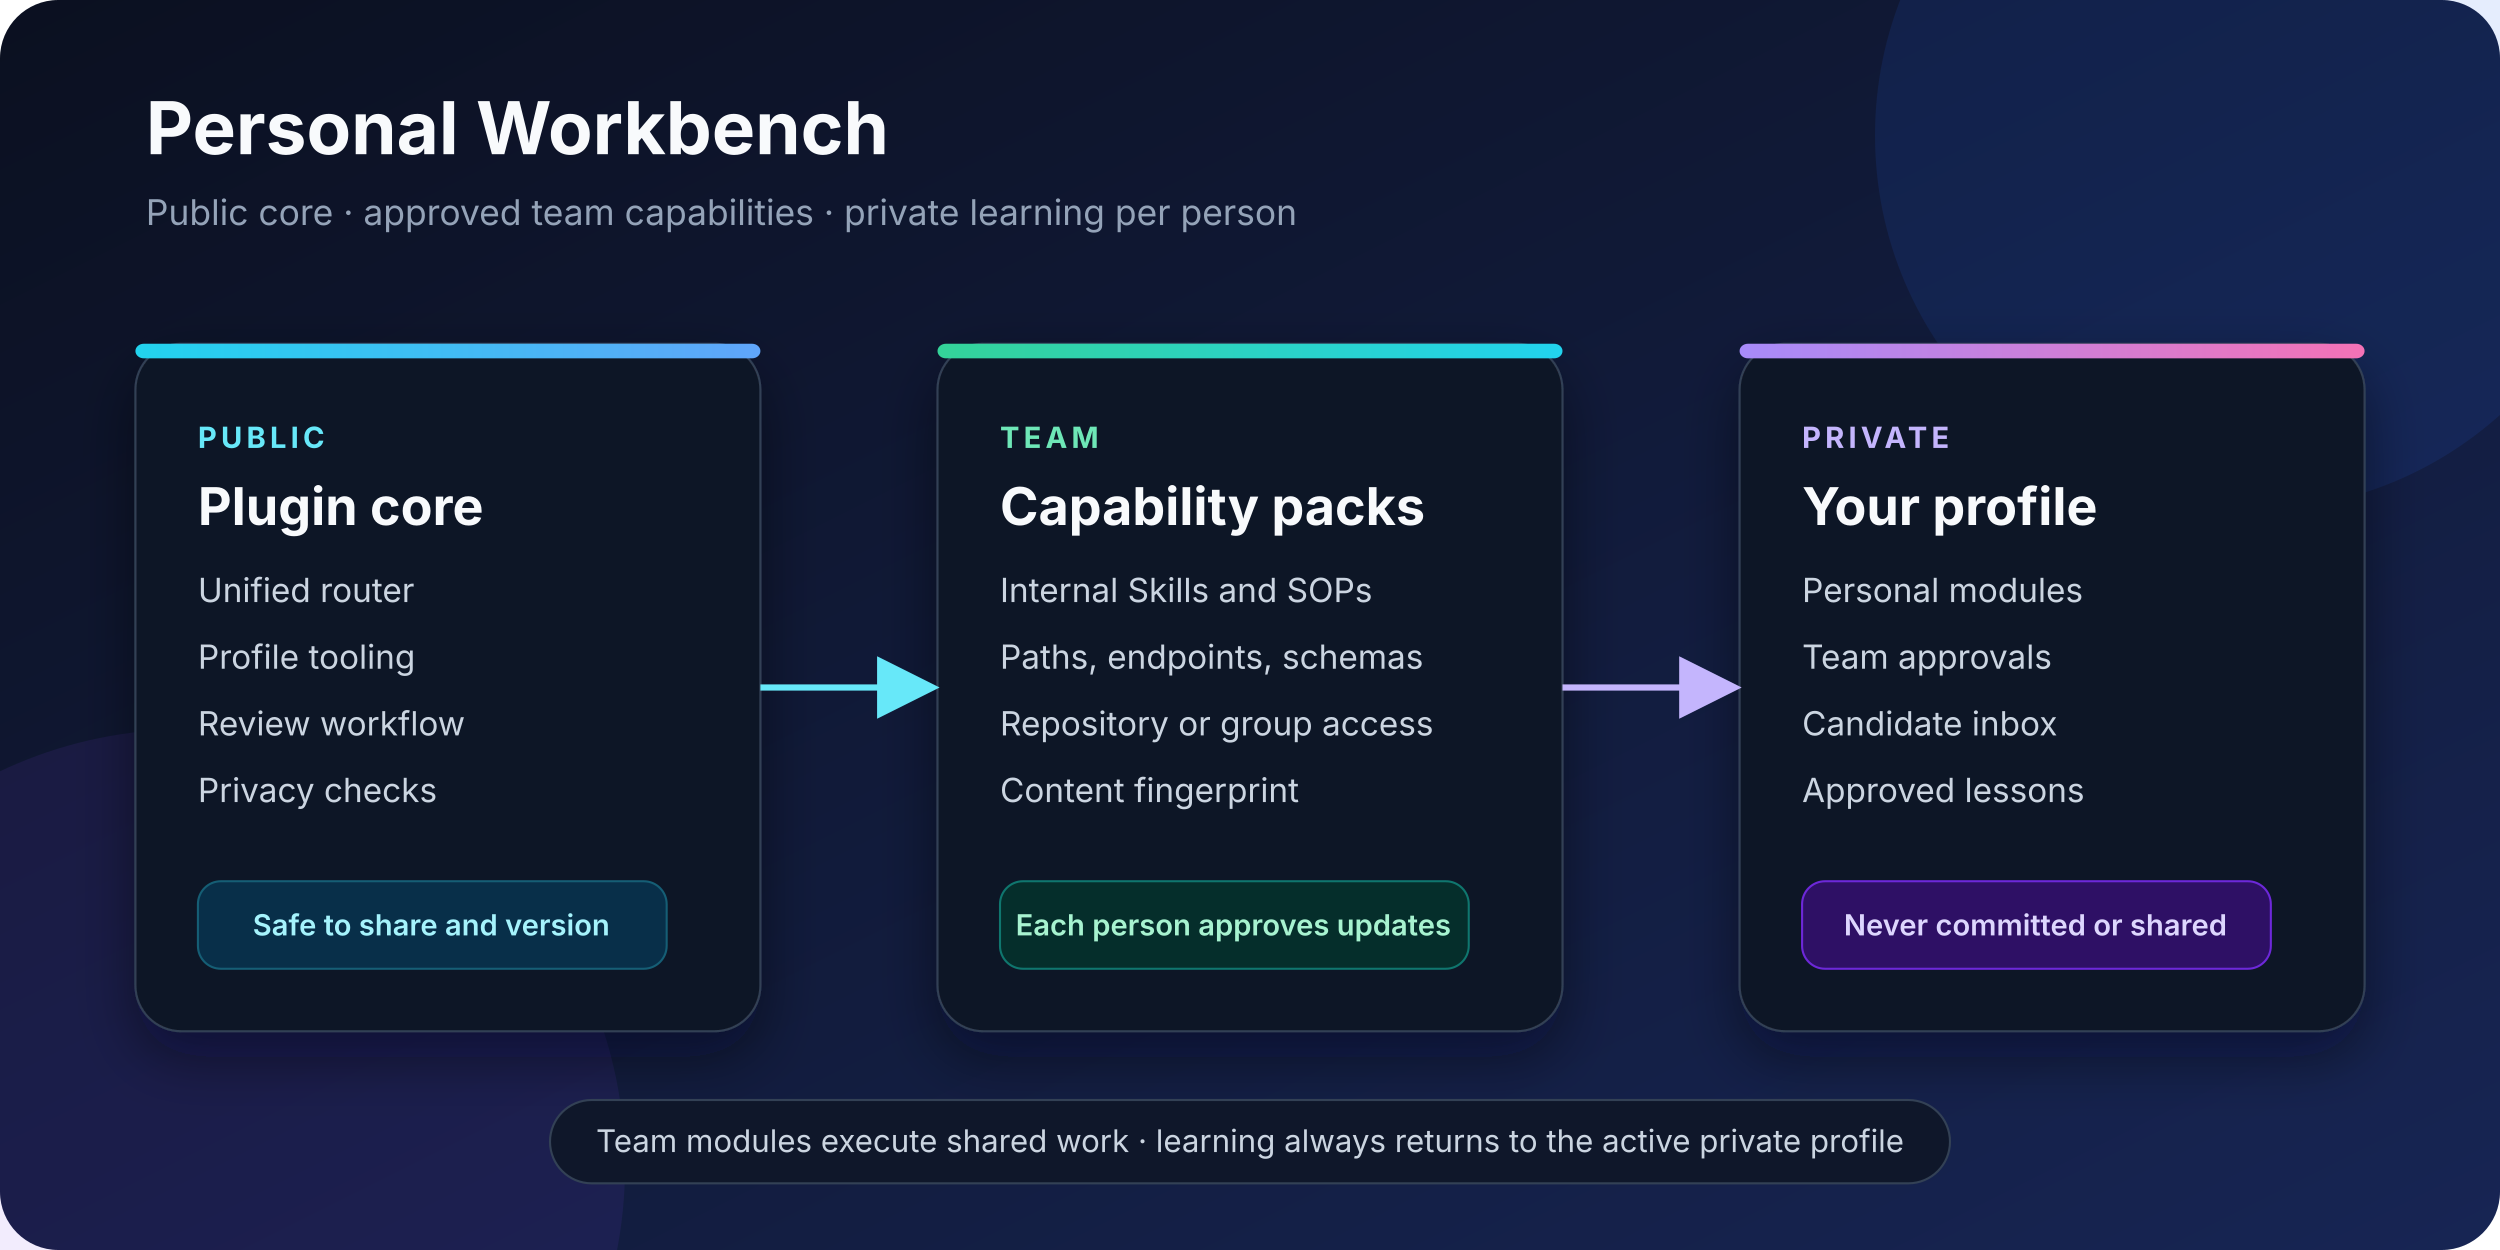
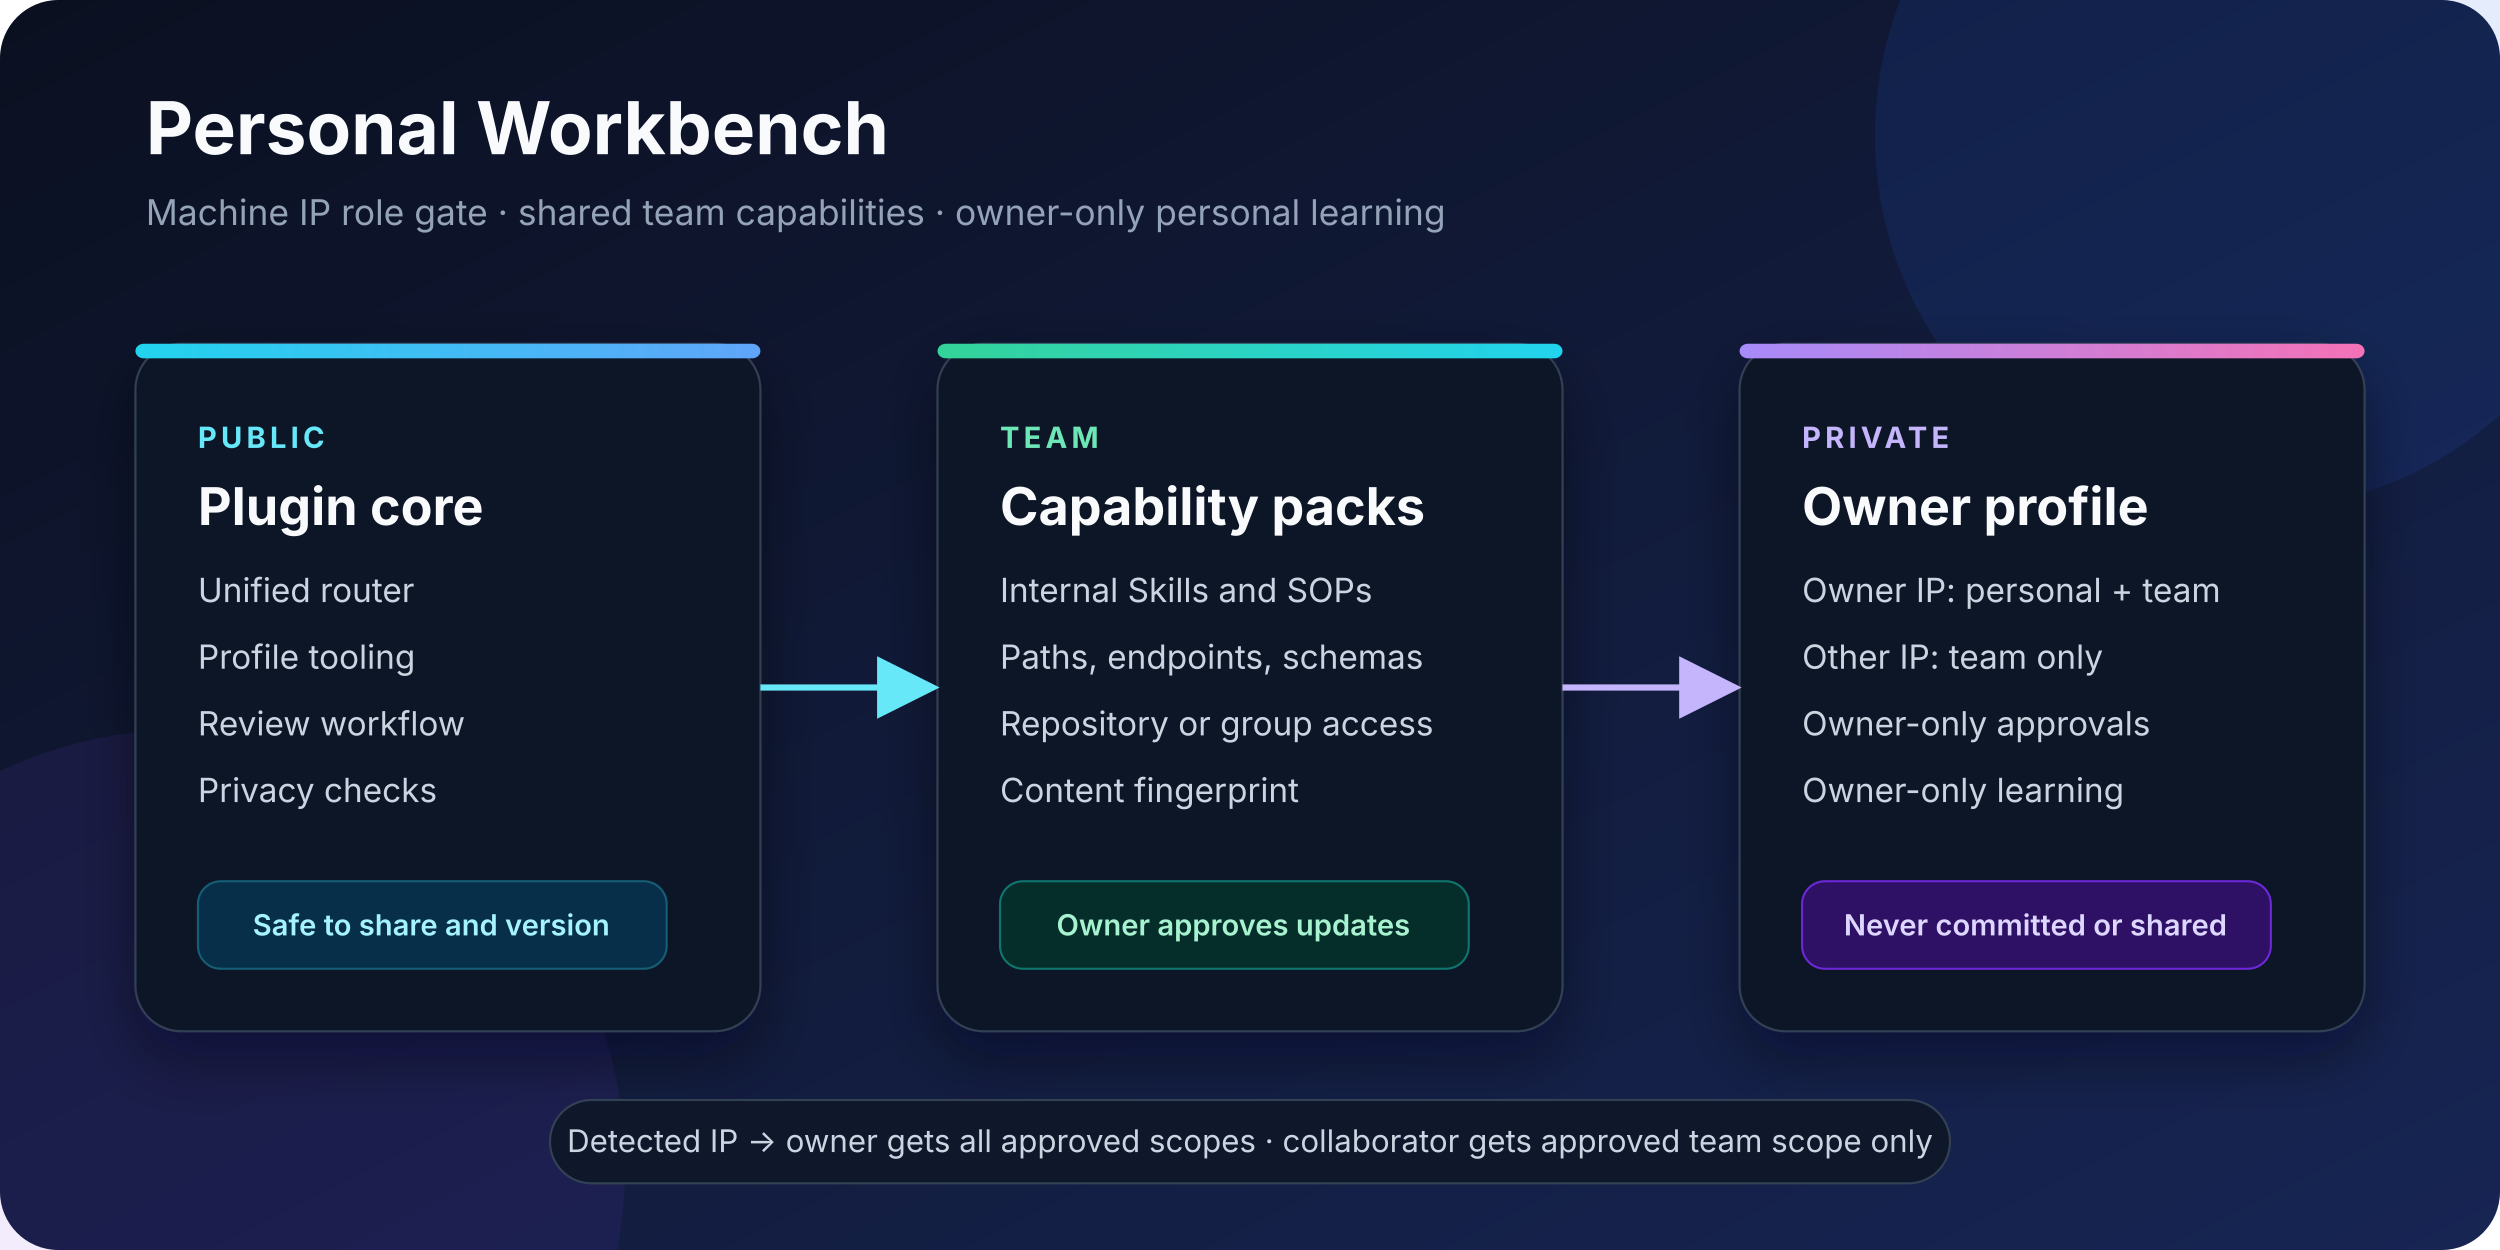
<svg xmlns="http://www.w3.org/2000/svg" width="1200" height="600" viewBox="0 0 1200 600" role="img" aria-labelledby="title desc">
  <defs>
    <linearGradient id="background" x1="0" y1="0" x2="1" y2="1">
      <stop offset="0" stop-color="#0b1020" />
      <stop offset="1" stop-color="#172554" />
    </linearGradient>
    <linearGradient id="cyan" x1="0" y1="0" x2="1" y2="0">
      <stop offset="0" stop-color="#22d3ee" />
      <stop offset="1" stop-color="#60a5fa" />
    </linearGradient>
    <linearGradient id="violet" x1="0" y1="0" x2="1" y2="0">
      <stop offset="0" stop-color="#a78bfa" />
      <stop offset="1" stop-color="#f472b6" />
    </linearGradient>
    <linearGradient id="emerald" x1="0" y1="0" x2="1" y2="0">
      <stop offset="0" stop-color="#34d399" />
      <stop offset="1" stop-color="#22d3ee" />
    </linearGradient>
    <filter id="shadow" x="-20%" y="-20%" width="140%" height="140%">
      <feDropShadow dx="0" dy="12" stdDeviation="14" flood-color="#020617" flood-opacity="0.45" />
    </filter>
    <marker id="arrow-cyan" markerWidth="10" markerHeight="10" refX="8" refY="5" orient="auto">
      <path d="M0,0 L10,5 L0,10 Z" fill="#67e8f9" />
    </marker>
    <marker id="arrow-violet" markerWidth="10" markerHeight="10" refX="8" refY="5" orient="auto">
      <path d="M0,0 L10,5 L0,10 Z" fill="#c4b5fd" />
    </marker>
  </defs>
  <rect width="1200" height="600" rx="28" fill="url(#background)" />
  <circle cx="1080" cy="65" r="180" fill="#2563eb" opacity="0.12" />
  <circle cx="90" cy="560" r="210" fill="#7c3aed" opacity="0.10" />
  <text x="70" y="74" fill="#f8fafc" font-family="Inter, ui-sans-serif, system-ui, sans-serif" font-size="35" font-weight="700">Personal Workbench</text>
-   <text x="70" y="108" fill="#94a3b8" font-family="Inter, ui-sans-serif, system-ui, sans-serif" font-size="17">Public core · approved team capabilities · private learning per person</text>
+   <text x="70" y="108" fill="#94a3b8" font-family="Inter, ui-sans-serif, system-ui, sans-serif" font-size="17">Machine IP role gate · shared team capabilities · owner-only personal learning</text>
  <g filter="url(#shadow)">
    <rect x="65" y="165" width="300" height="330" rx="22" fill="#111827" stroke="#334155" />
    <rect x="450" y="165" width="300" height="330" rx="22" fill="#111827" stroke="#334155" />
    <rect x="835" y="165" width="300" height="330" rx="22" fill="#111827" stroke="#334155" />
  </g>
  <rect x="65" y="165" width="300" height="7" rx="4" fill="url(#cyan)" />
  <rect x="450" y="165" width="300" height="7" rx="4" fill="url(#emerald)" />
  <rect x="835" y="165" width="300" height="7" rx="4" fill="url(#violet)" />
  <text x="95" y="215" fill="#67e8f9" font-family="Inter, ui-sans-serif, system-ui, sans-serif" font-size="14" font-weight="700" letter-spacing="2">PUBLIC</text>
  <text x="95" y="252" fill="#f8fafc" font-family="Inter, ui-sans-serif, system-ui, sans-serif" font-size="25" font-weight="700">Plugin core</text>
  <text x="95" y="289" fill="#cbd5e1" font-family="Inter, ui-sans-serif, system-ui, sans-serif" font-size="16">Unified router</text>
  <text x="95" y="321" fill="#cbd5e1" font-family="Inter, ui-sans-serif, system-ui, sans-serif" font-size="16">Profile tooling</text>
  <text x="95" y="353" fill="#cbd5e1" font-family="Inter, ui-sans-serif, system-ui, sans-serif" font-size="16">Review workflow</text>
  <text x="95" y="385" fill="#cbd5e1" font-family="Inter, ui-sans-serif, system-ui, sans-serif" font-size="16">Privacy checks</text>
  <rect x="95" y="423" width="225" height="42" rx="11" fill="#082f49" stroke="#155e75" />
  <text x="207" y="449" text-anchor="middle" fill="#a5f3fc" font-family="Inter, ui-sans-serif, system-ui, sans-serif" font-size="14" font-weight="600">Safe to share and version</text>
  <text x="480" y="215" fill="#6ee7b7" font-family="Inter, ui-sans-serif, system-ui, sans-serif" font-size="14" font-weight="700" letter-spacing="2">TEAM</text>
  <text x="480" y="252" fill="#f8fafc" font-family="Inter, ui-sans-serif, system-ui, sans-serif" font-size="25" font-weight="700">Capability packs</text>
  <text x="480" y="289" fill="#cbd5e1" font-family="Inter, ui-sans-serif, system-ui, sans-serif" font-size="16">Internal Skills and SOPs</text>
  <text x="480" y="321" fill="#cbd5e1" font-family="Inter, ui-sans-serif, system-ui, sans-serif" font-size="16">Paths, endpoints, schemas</text>
  <text x="480" y="353" fill="#cbd5e1" font-family="Inter, ui-sans-serif, system-ui, sans-serif" font-size="16">Repository or group access</text>
  <text x="480" y="385" fill="#cbd5e1" font-family="Inter, ui-sans-serif, system-ui, sans-serif" font-size="16">Content fingerprint</text>
  <rect x="480" y="423" width="225" height="42" rx="11" fill="#052e2b" stroke="#0f766e" />
-   <text x="592" y="449" text-anchor="middle" fill="#a7f3d0" font-family="Inter, ui-sans-serif, system-ui, sans-serif" font-size="14" font-weight="600">Each person approves updates</text>
+   <text x="592" y="449" text-anchor="middle" fill="#a7f3d0" font-family="Inter, ui-sans-serif, system-ui, sans-serif" font-size="14" font-weight="600">Owner approves updates</text>
  <text x="865" y="215" fill="#c4b5fd" font-family="Inter, ui-sans-serif, system-ui, sans-serif" font-size="14" font-weight="700" letter-spacing="2">PRIVATE</text>
-   <text x="865" y="252" fill="#f8fafc" font-family="Inter, ui-sans-serif, system-ui, sans-serif" font-size="25" font-weight="700">Your profile</text>
-   <text x="865" y="289" fill="#cbd5e1" font-family="Inter, ui-sans-serif, system-ui, sans-serif" font-size="16">Personal modules</text>
-   <text x="865" y="321" fill="#cbd5e1" font-family="Inter, ui-sans-serif, system-ui, sans-serif" font-size="16">Team approvals</text>
-   <text x="865" y="353" fill="#cbd5e1" font-family="Inter, ui-sans-serif, system-ui, sans-serif" font-size="16">Candidate inbox</text>
-   <text x="865" y="385" fill="#cbd5e1" font-family="Inter, ui-sans-serif, system-ui, sans-serif" font-size="16">Approved lessons</text>
+   <text x="865" y="252" fill="#f8fafc" font-family="Inter, ui-sans-serif, system-ui, sans-serif" font-size="25" font-weight="700">Owner profile</text>
+   <text x="865" y="289" fill="#cbd5e1" font-family="Inter, ui-sans-serif, system-ui, sans-serif" font-size="16">Owner IP: personal + team</text>
+   <text x="865" y="321" fill="#cbd5e1" font-family="Inter, ui-sans-serif, system-ui, sans-serif" font-size="16">Other IP: team only</text>
+   <text x="865" y="353" fill="#cbd5e1" font-family="Inter, ui-sans-serif, system-ui, sans-serif" font-size="16">Owner-only approvals</text>
+   <text x="865" y="385" fill="#cbd5e1" font-family="Inter, ui-sans-serif, system-ui, sans-serif" font-size="16">Owner-only learning</text>
  <rect x="865" y="423" width="225" height="42" rx="11" fill="#2e1065" stroke="#6d28d9" />
  <text x="977" y="449" text-anchor="middle" fill="#ddd6fe" font-family="Inter, ui-sans-serif, system-ui, sans-serif" font-size="14" font-weight="600">Never committed or shared</text>
  <path d="M365 330 C400 330 415 330 445 330" stroke="#67e8f9" stroke-width="3" fill="none" marker-end="url(#arrow-cyan)" />
  <path d="M750 330 C785 330 800 330 830 330" stroke="#c4b5fd" stroke-width="3" fill="none" marker-end="url(#arrow-violet)" />
  <rect x="264" y="528" width="672" height="40" rx="20" fill="#0f172a" stroke="#334155" />
  <text x="600" y="553" text-anchor="middle" fill="#cbd5e1" font-family="Inter, ui-sans-serif, system-ui, sans-serif" font-size="15">
-     Team modules execute shared work · learning always returns to the active private profile
+     Detected IP → owner gets all approved scopes · collaborator gets approved team scope only
  </text>
</svg>
